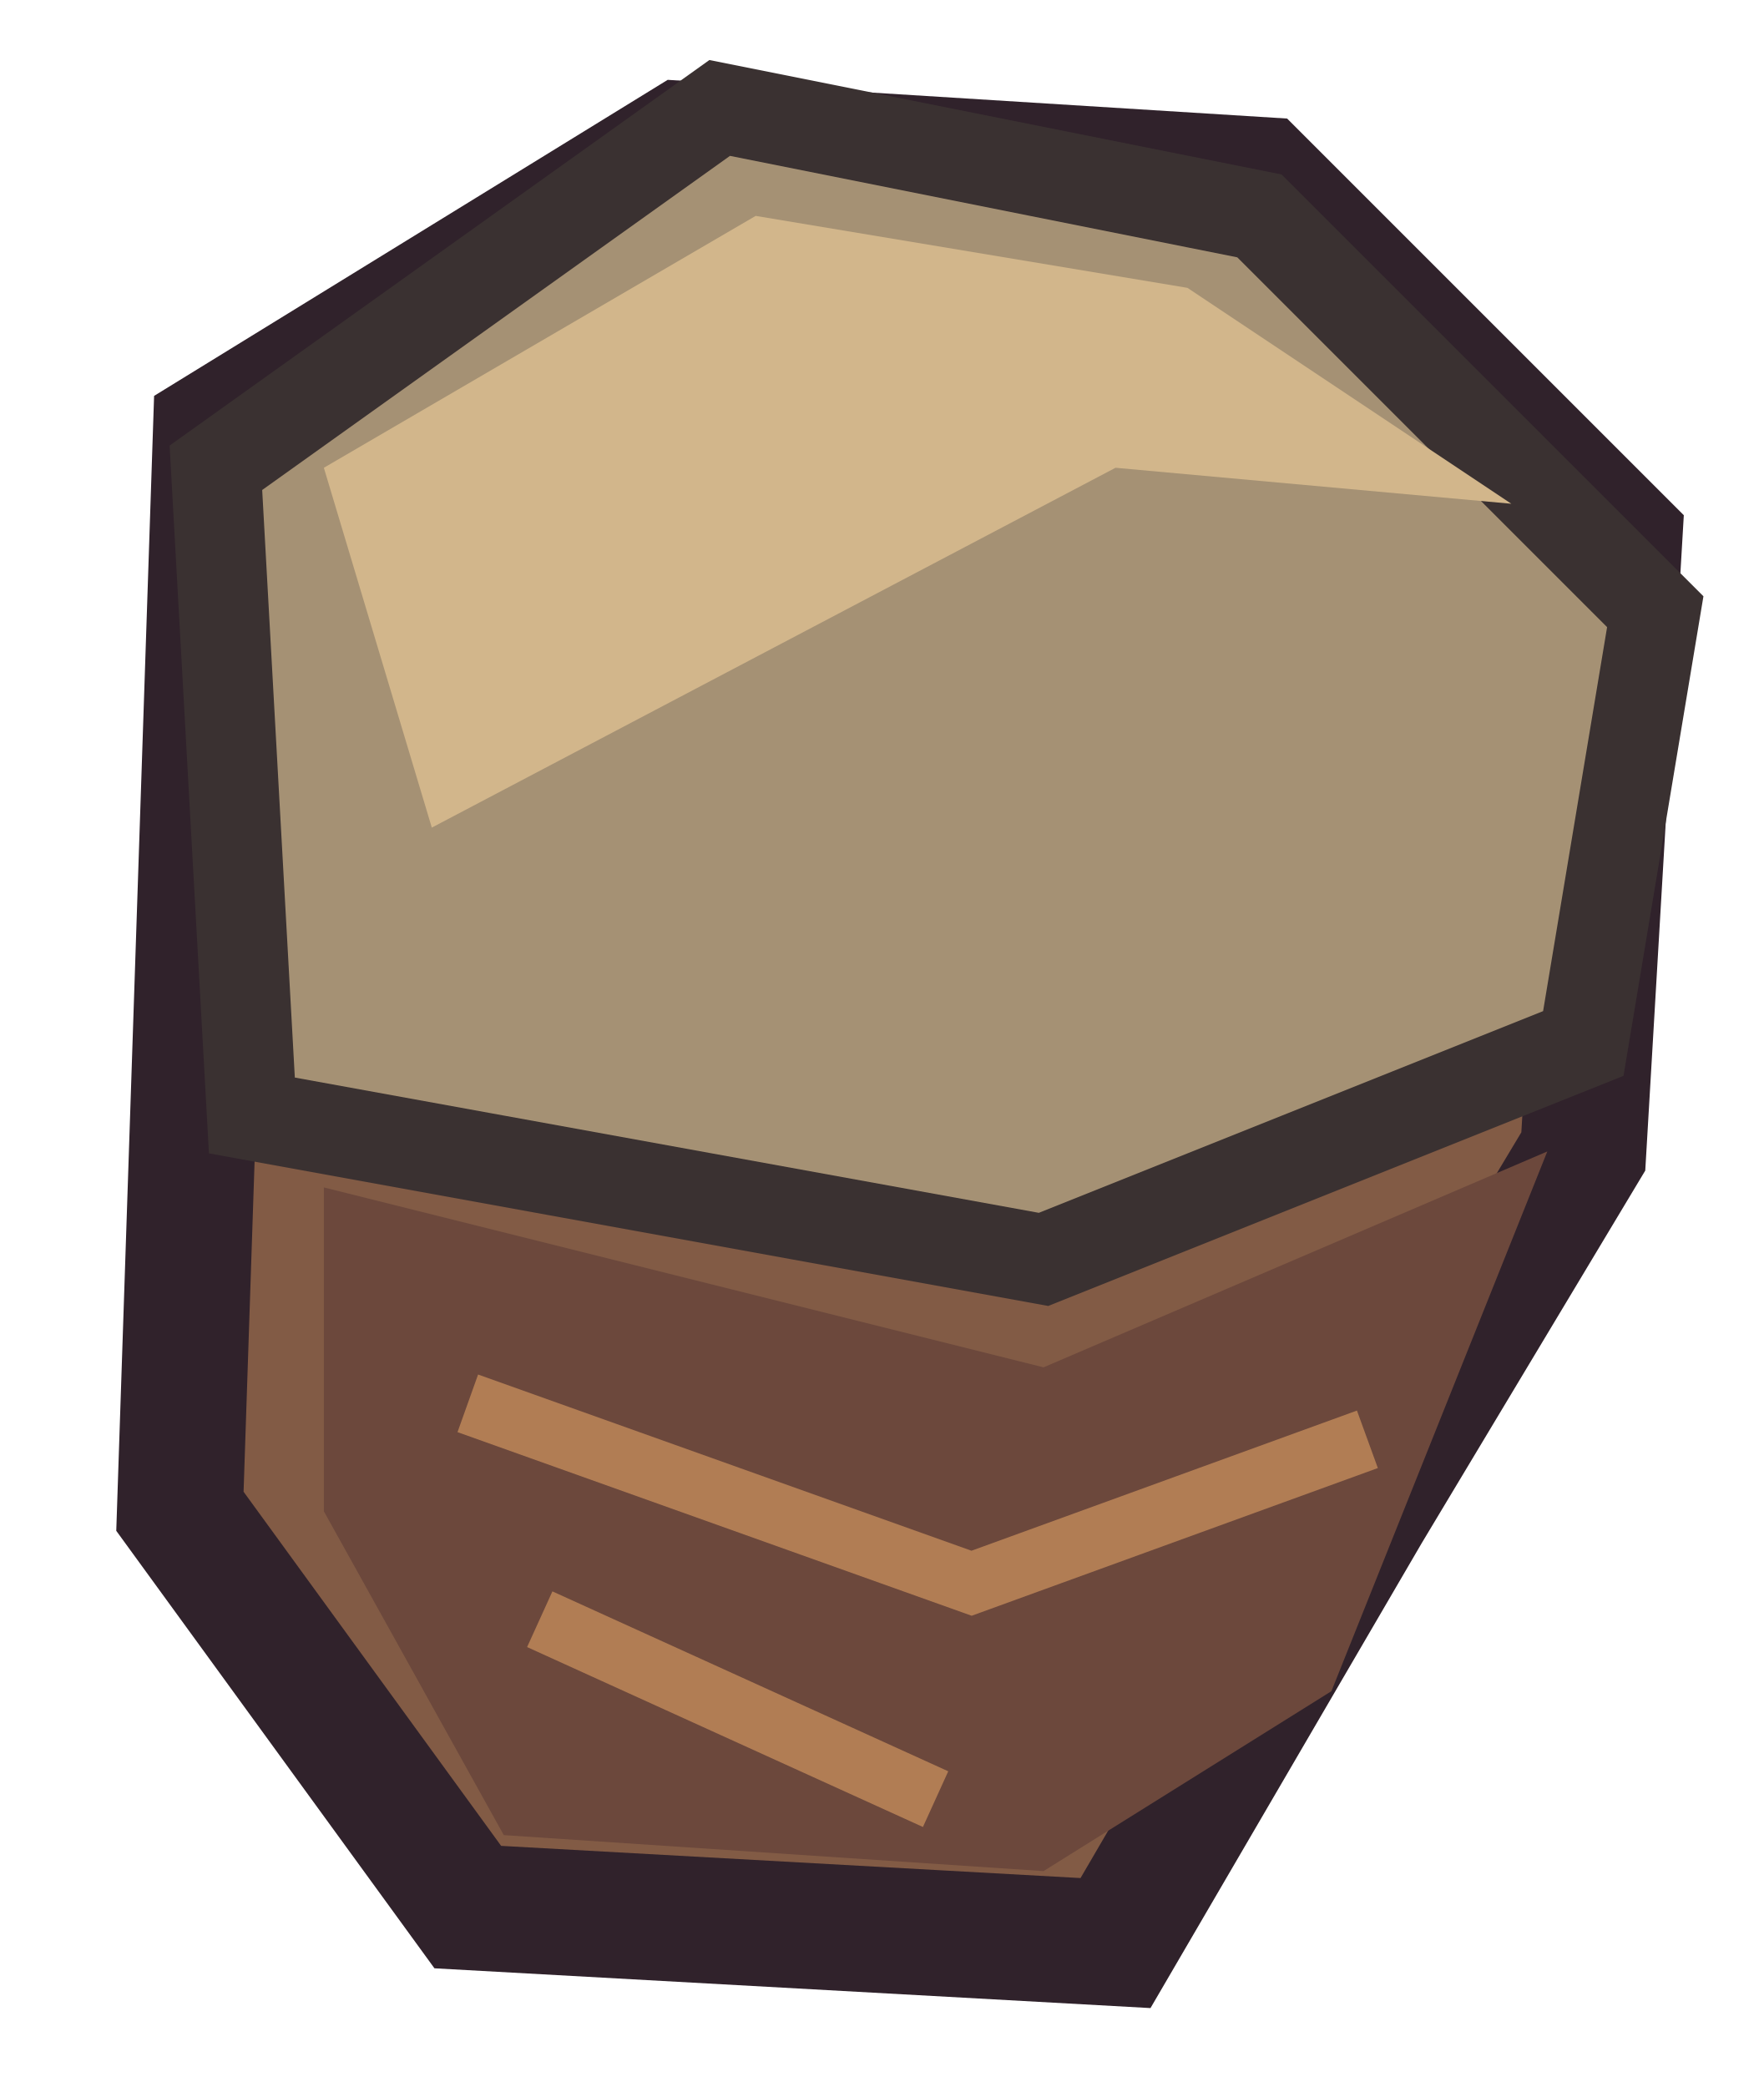
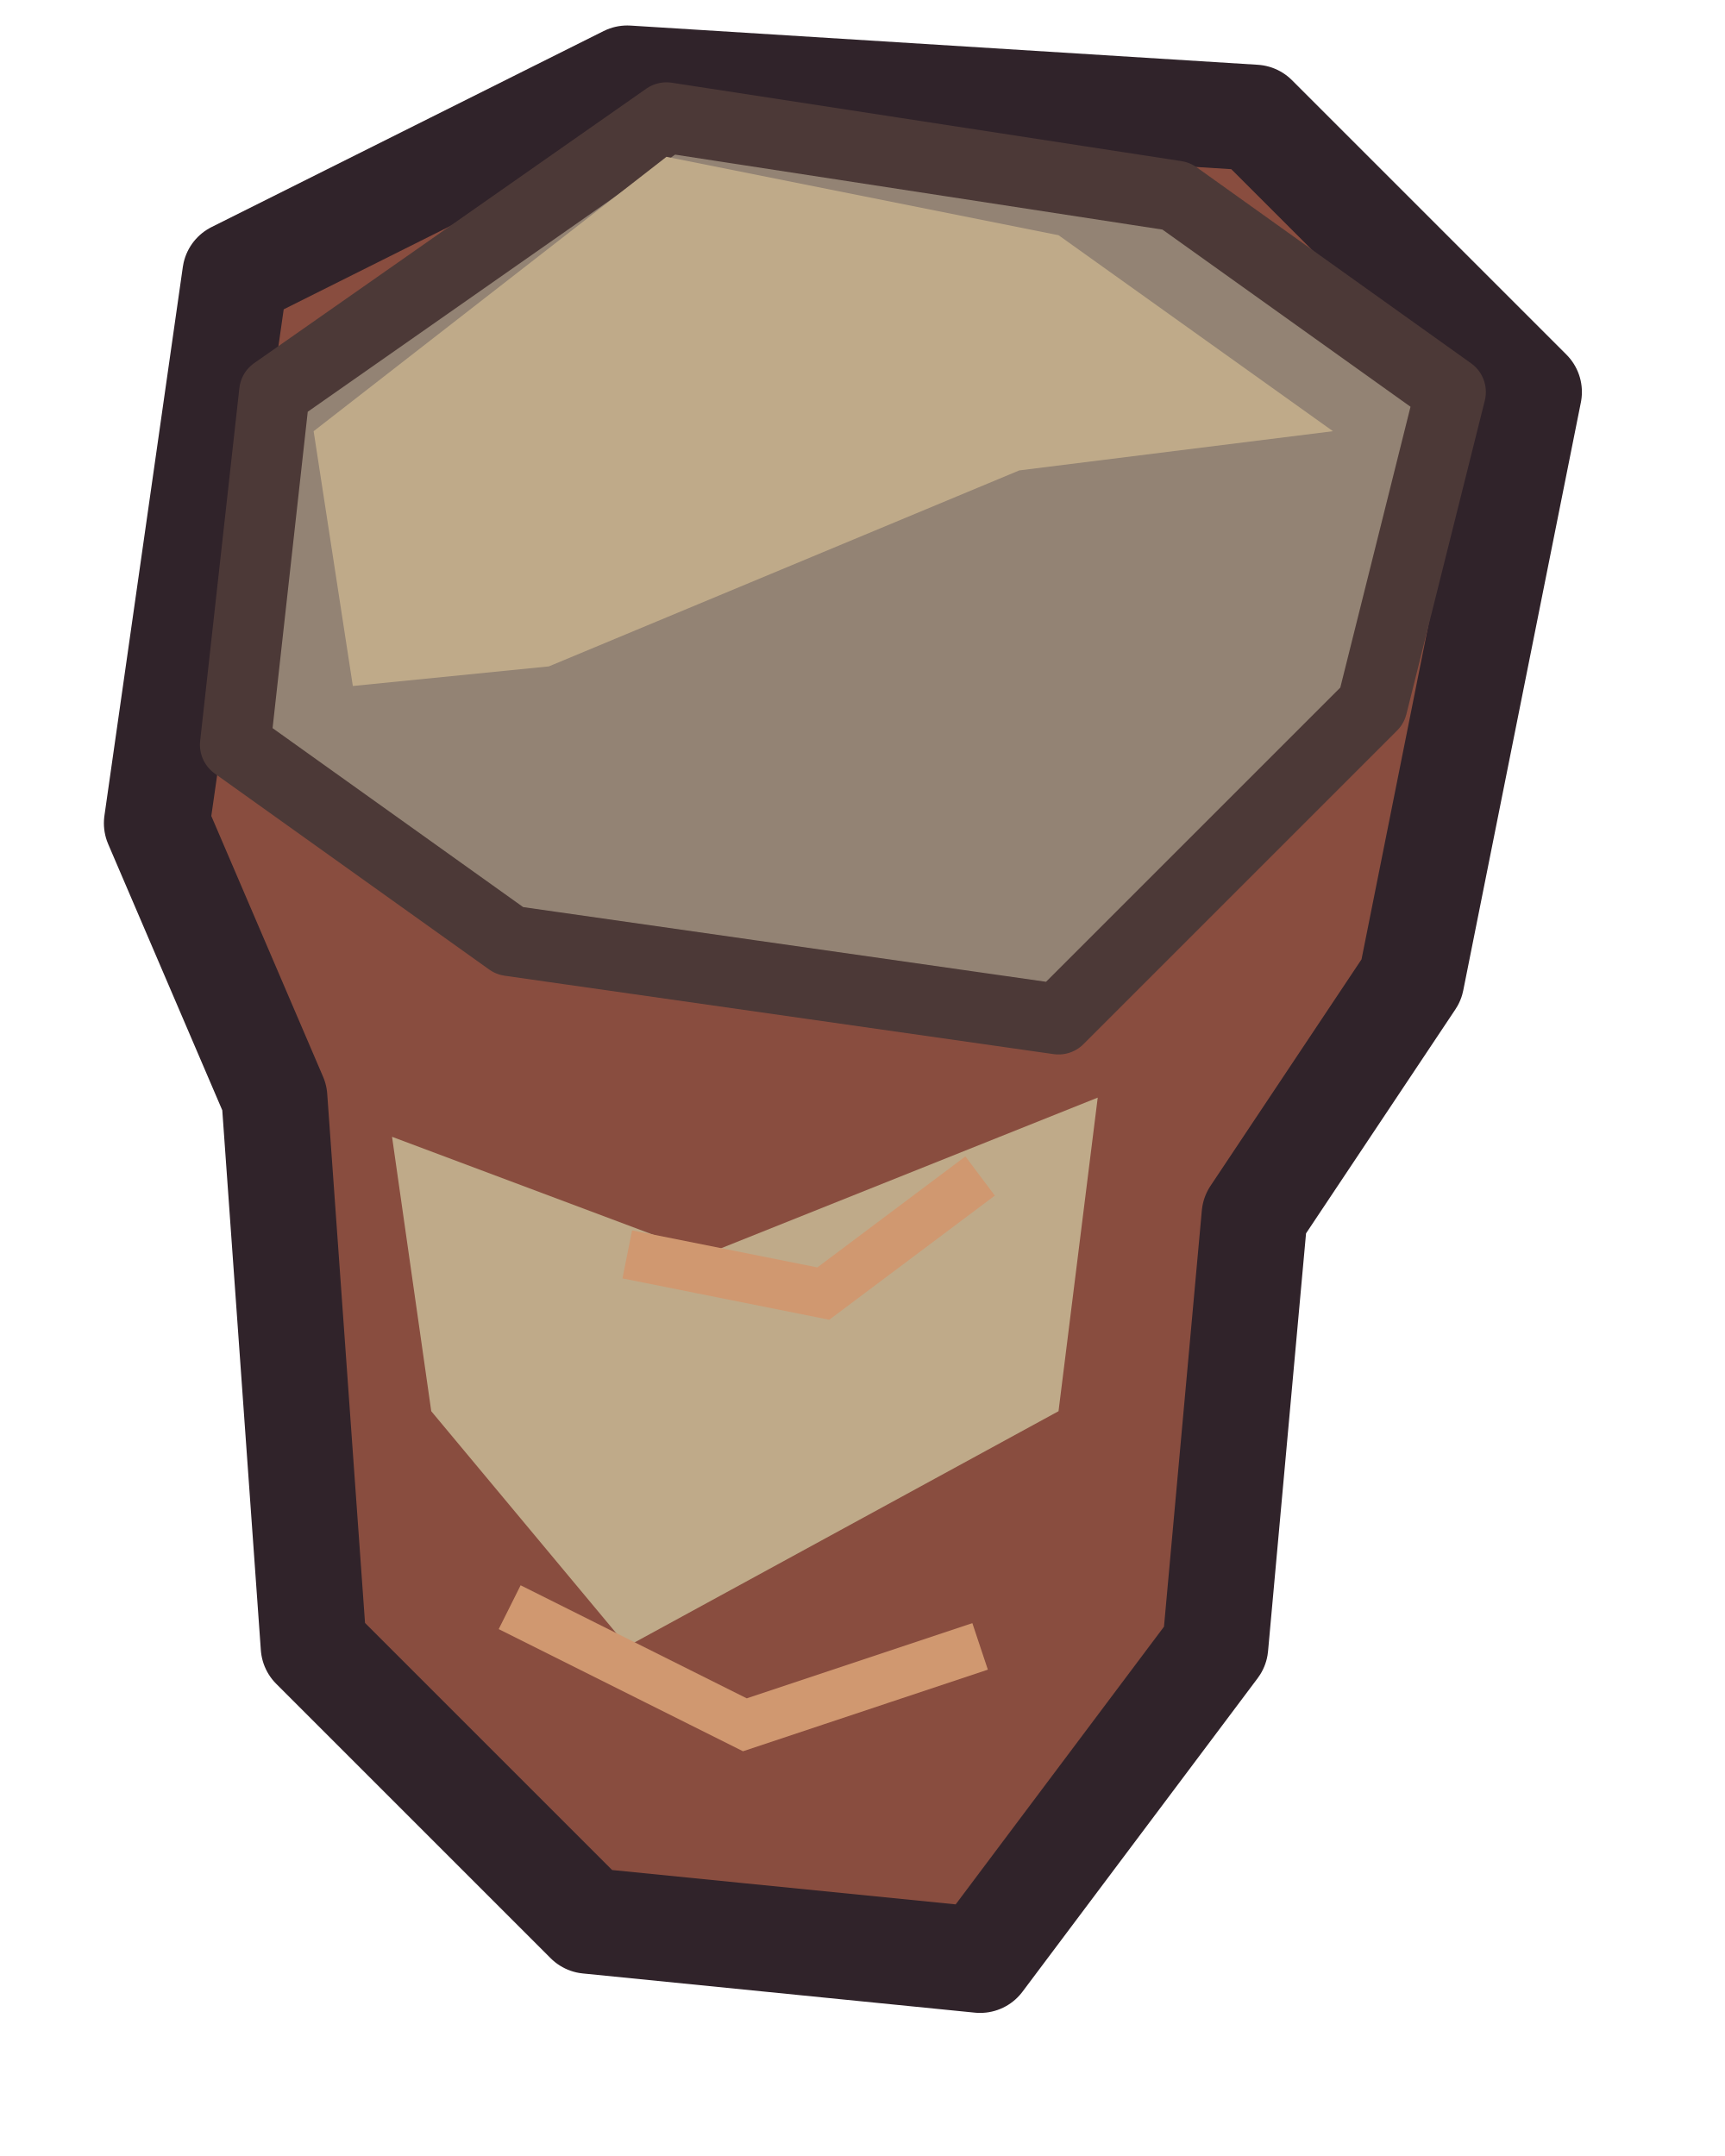
- <svg xmlns="http://www.w3.org/2000/svg" width="49" height="58" viewBox="-25 -20 49 58">
-   <path fill="#825b45" stroke="#30222b" stroke-width="3.5" d="M-19-8l13-8 16 1 10 10-1 17-6 10-7 12-18-1-8-11Z" />
-   <path fill="#a59174" stroke="#3a3131" stroke-width="2.5" d="M-19-7l14-10 15 3 11 11-2 12-15 6-22-4Z" />
-   <path fill="#d2b68b" d="M-16-7l12-7 12 2 9 6-11-1-19 10Z" />
-   <path fill="#6c483c" d="M-16 13l20 5 14-6-6 15-8 5-15-1-5-9Z" />
-   <path d="M-12 19l14 5 11-4m-23 5 11 5" stroke="#b17d54" stroke-width="1.7" fill="none" />
+ <svg xmlns="http://www.w3.org/2000/svg" width="44" height="55" viewBox="-21 -15 44 55">
+   <path d="M-15-8-5-13 11-12 18-5 15 10 11 16 10 27 4 35-6 34-13 27-14 13-17 6Z" fill="#894d3f" stroke="#30232a" stroke-width="2.7" stroke-linejoin="round" />
+   <path d="m-14-5 10-7 13 2 7 5-2 8-8 8-14-2-7-5z" fill="#938374" stroke="#4c3937" stroke-width="1.8" stroke-linejoin="round" />
+   <path d="m-13-4 9-7 10 2 7 5-8 1-12 5-5 .5Zm2 18 8 3 10-4-1 8-11 6-5-6Z" fill="#bfaa89" />
+   <path d="m-8 26 6 3 6-2m-9-10 5 1 4-3" stroke="#d09870" stroke-width="1.25" fill="none" />
</svg>
